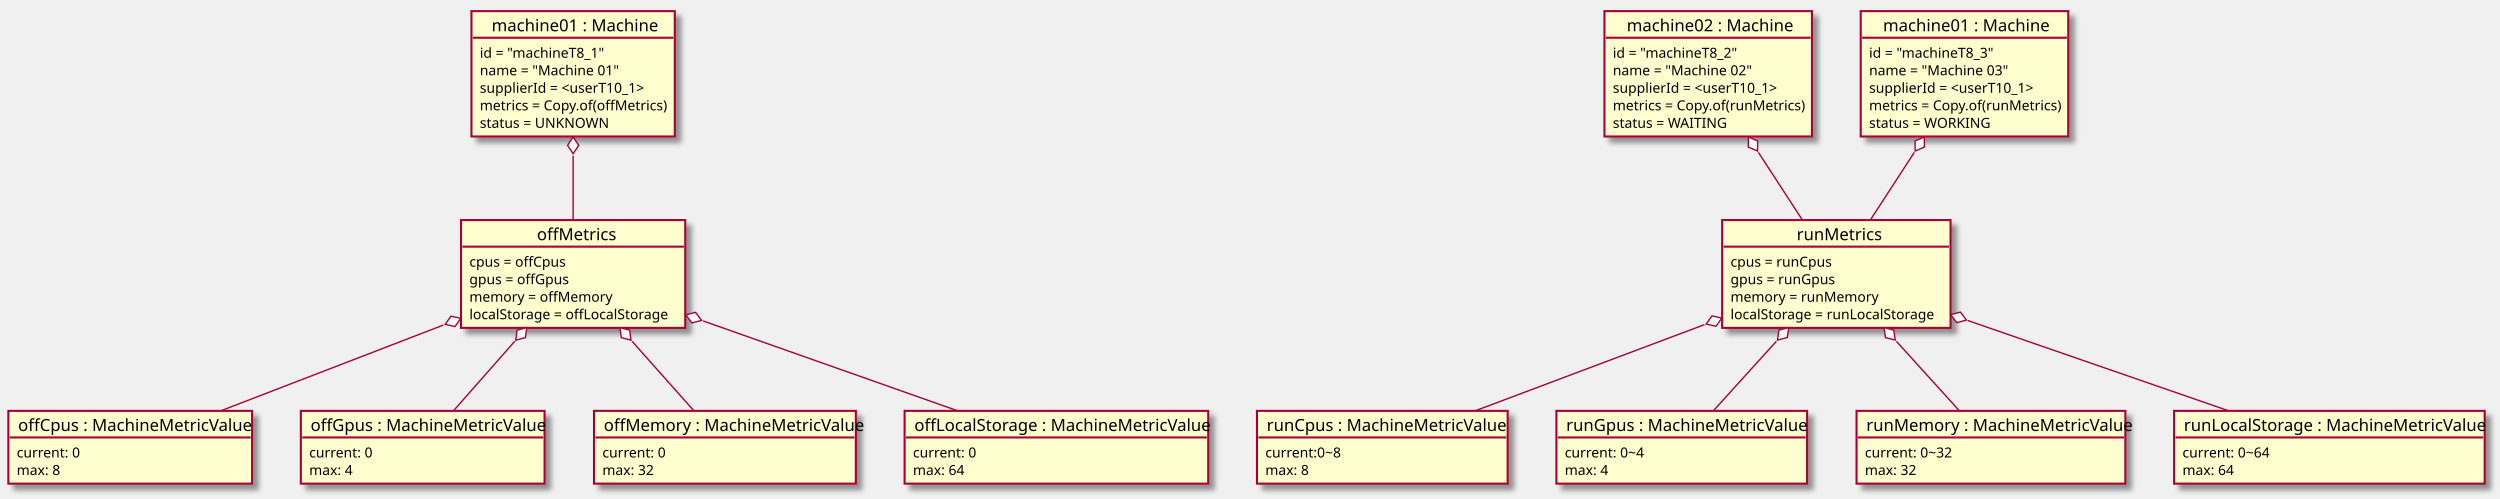
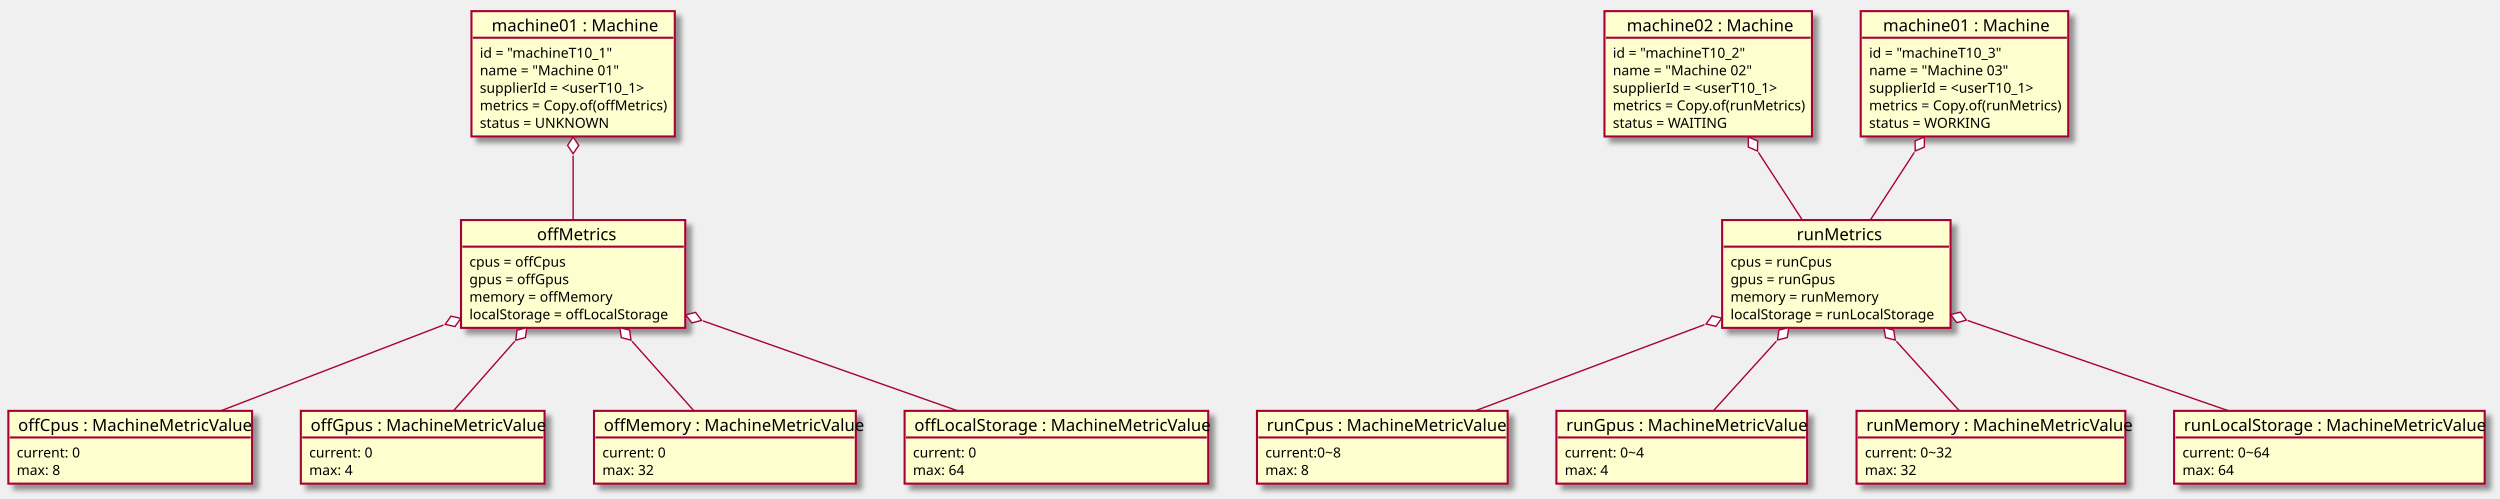
<svg xmlns="http://www.w3.org/2000/svg" contentScriptType="application/ecmascript" contentStyleType="text/css" height="358px" preserveAspectRatio="none" style="width:1795px;height:358px;" version="1.1" viewBox="0 0 1795 358" width="1795px" zoomAndPan="magnify">
  <defs>
-     <filter height="300%" id="f5p63zubvh0lq" width="300%" x="-1" y="-1">
+     <filter height="300%" id="f1191tv8iw5n3d" width="300%" x="-1" y="-1">
      <feGaussianBlur result="blurOut" stdDeviation="2.0" />
      <feColorMatrix in="blurOut" result="blurOut2" type="matrix" values="0 0 0 0 0 0 0 0 0 0 0 0 0 0 0 0 0 0 .4 0" />
      <feOffset dx="4.0" dy="4.0" in="blurOut2" result="blurOut3" />
      <feBlend in="SourceGraphic" in2="blurOut3" mode="normal" />
    </filter>
  </defs>
  <g>
-     <rect fill="#FEFECE" filter="url(#f5p63zubvh0lq)" height="89.984" style="stroke: #A80036; stroke-width: 1.5;" width="146" x="338.5" y="8" />
+     <rect fill="#FEFECE" filter="url(#f1191tv8iw5n3d)" height="89.984" style="stroke: #A80036; stroke-width: 1.5;" width="146" x="338.5" y="8" />
    <text fill="#000000" font-family="sans-serif" font-size="12" lengthAdjust="spacingAndGlyphs" textLength="117" x="353" y="22.457">machine01 : Machine</text>
    <line style="stroke: #A80036; stroke-width: 1.5;" x1="339.5" x2="483.5" y1="27.094" y2="27.094" />
-     <text fill="#000000" font-family="sans-serif" font-size="10" lengthAdjust="spacingAndGlyphs" textLength="96" x="344.5" y="41.475">id = "machineT8_1"</text>
+     <text fill="#000000" font-family="sans-serif" font-size="10" lengthAdjust="spacingAndGlyphs" textLength="102" x="344.5" y="41.475">id = "machineT10_1"</text>
    <text fill="#000000" font-family="sans-serif" font-size="10" lengthAdjust="spacingAndGlyphs" textLength="104" x="344.5" y="54.053">name = "Machine 01"</text>
    <text fill="#000000" font-family="sans-serif" font-size="10" lengthAdjust="spacingAndGlyphs" textLength="120" x="344.5" y="66.631">supplierId = &lt;userT10_1&gt;</text>
    <text fill="#000000" font-family="sans-serif" font-size="10" lengthAdjust="spacingAndGlyphs" textLength="134" x="344.5" y="79.209">metrics = Copy.of(offMetrics)</text>
    <text fill="#000000" font-family="sans-serif" font-size="10" lengthAdjust="spacingAndGlyphs" textLength="90" x="344.5" y="91.787">status = UNKNOWN</text>
-     <rect fill="#FEFECE" filter="url(#f5p63zubvh0lq)" height="89.984" style="stroke: #A80036; stroke-width: 1.5;" width="149" x="1152" y="8" />
+     <rect fill="#FEFECE" filter="url(#f1191tv8iw5n3d)" height="89.984" style="stroke: #A80036; stroke-width: 1.5;" width="149" x="1152" y="8" />
    <text fill="#000000" font-family="sans-serif" font-size="12" lengthAdjust="spacingAndGlyphs" textLength="117" x="1168" y="22.457">machine02 : Machine</text>
    <line style="stroke: #A80036; stroke-width: 1.5;" x1="1153" x2="1300" y1="27.094" y2="27.094" />
-     <text fill="#000000" font-family="sans-serif" font-size="10" lengthAdjust="spacingAndGlyphs" textLength="96" x="1158" y="41.475">id = "machineT8_2"</text>
+     <text fill="#000000" font-family="sans-serif" font-size="10" lengthAdjust="spacingAndGlyphs" textLength="102" x="1158" y="41.475">id = "machineT10_2"</text>
    <text fill="#000000" font-family="sans-serif" font-size="10" lengthAdjust="spacingAndGlyphs" textLength="104" x="1158" y="54.053">name = "Machine 02"</text>
    <text fill="#000000" font-family="sans-serif" font-size="10" lengthAdjust="spacingAndGlyphs" textLength="120" x="1158" y="66.631">supplierId = &lt;userT10_1&gt;</text>
    <text fill="#000000" font-family="sans-serif" font-size="10" lengthAdjust="spacingAndGlyphs" textLength="137" x="1158" y="79.209">metrics = Copy.of(runMetrics)</text>
    <text fill="#000000" font-family="sans-serif" font-size="10" lengthAdjust="spacingAndGlyphs" textLength="82" x="1158" y="91.787">status = WAITING</text>
-     <rect fill="#FEFECE" filter="url(#f5p63zubvh0lq)" height="89.984" style="stroke: #A80036; stroke-width: 1.5;" width="149" x="1336" y="8" />
+     <rect fill="#FEFECE" filter="url(#f1191tv8iw5n3d)" height="89.984" style="stroke: #A80036; stroke-width: 1.5;" width="149" x="1336" y="8" />
    <text fill="#000000" font-family="sans-serif" font-size="12" lengthAdjust="spacingAndGlyphs" textLength="117" x="1352" y="22.457">machine01 : Machine</text>
    <line style="stroke: #A80036; stroke-width: 1.5;" x1="1337" x2="1484" y1="27.094" y2="27.094" />
-     <text fill="#000000" font-family="sans-serif" font-size="10" lengthAdjust="spacingAndGlyphs" textLength="96" x="1342" y="41.475">id = "machineT8_3"</text>
+     <text fill="#000000" font-family="sans-serif" font-size="10" lengthAdjust="spacingAndGlyphs" textLength="102" x="1342" y="41.475">id = "machineT10_3"</text>
    <text fill="#000000" font-family="sans-serif" font-size="10" lengthAdjust="spacingAndGlyphs" textLength="104" x="1342" y="54.053">name = "Machine 03"</text>
    <text fill="#000000" font-family="sans-serif" font-size="10" lengthAdjust="spacingAndGlyphs" textLength="120" x="1342" y="66.631">supplierId = &lt;userT10_1&gt;</text>
    <text fill="#000000" font-family="sans-serif" font-size="10" lengthAdjust="spacingAndGlyphs" textLength="137" x="1342" y="79.209">metrics = Copy.of(runMetrics)</text>
    <text fill="#000000" font-family="sans-serif" font-size="10" lengthAdjust="spacingAndGlyphs" textLength="87" x="1342" y="91.787">status = WORKING</text>
-     <rect fill="#FEFECE" filter="url(#f5p63zubvh0lq)" height="77.406" style="stroke: #A80036; stroke-width: 1.5;" width="161" x="331" y="158" />
+     <rect fill="#FEFECE" filter="url(#f1191tv8iw5n3d)" height="77.406" style="stroke: #A80036; stroke-width: 1.5;" width="161" x="331" y="158" />
    <text fill="#000000" font-family="sans-serif" font-size="12" lengthAdjust="spacingAndGlyphs" textLength="52" x="385.5" y="172.457">offMetrics</text>
    <line style="stroke: #A80036; stroke-width: 1.5;" x1="332" x2="491" y1="177.094" y2="177.094" />
    <text fill="#000000" font-family="sans-serif" font-size="10" lengthAdjust="spacingAndGlyphs" textLength="69" x="337" y="191.475">cpus = offCpus</text>
    <text fill="#000000" font-family="sans-serif" font-size="10" lengthAdjust="spacingAndGlyphs" textLength="70" x="337" y="204.053">gpus = offGpus</text>
    <text fill="#000000" font-family="sans-serif" font-size="10" lengthAdjust="spacingAndGlyphs" textLength="100" x="337" y="216.631">memory = offMemory</text>
    <text fill="#000000" font-family="sans-serif" font-size="10" lengthAdjust="spacingAndGlyphs" textLength="149" x="337" y="229.209">localStorage = offLocalStorage</text>
-     <rect fill="#FEFECE" filter="url(#f5p63zubvh0lq)" height="77.406" style="stroke: #A80036; stroke-width: 1.5;" width="164" x="1236.5" y="158" />
+     <rect fill="#FEFECE" filter="url(#f1191tv8iw5n3d)" height="77.406" style="stroke: #A80036; stroke-width: 1.5;" width="164" x="1236.5" y="158" />
    <text fill="#000000" font-family="sans-serif" font-size="12" lengthAdjust="spacingAndGlyphs" textLength="57" x="1290" y="172.457">runMetrics</text>
    <line style="stroke: #A80036; stroke-width: 1.5;" x1="1237.5" x2="1399.5" y1="177.094" y2="177.094" />
    <text fill="#000000" font-family="sans-serif" font-size="10" lengthAdjust="spacingAndGlyphs" textLength="72" x="1242.5" y="191.475">cpus = runCpus</text>
    <text fill="#000000" font-family="sans-serif" font-size="10" lengthAdjust="spacingAndGlyphs" textLength="73" x="1242.5" y="204.053">gpus = runGpus</text>
    <text fill="#000000" font-family="sans-serif" font-size="10" lengthAdjust="spacingAndGlyphs" textLength="103" x="1242.5" y="216.631">memory = runMemory</text>
    <text fill="#000000" font-family="sans-serif" font-size="10" lengthAdjust="spacingAndGlyphs" textLength="152" x="1242.5" y="229.209">localStorage = runLocalStorage</text>
-     <rect fill="#FEFECE" filter="url(#f5p63zubvh0lq)" height="52.25" style="stroke: #A80036; stroke-width: 1.5;" width="175" x="6" y="295" />
+     <rect fill="#FEFECE" filter="url(#f1191tv8iw5n3d)" height="52.25" style="stroke: #A80036; stroke-width: 1.5;" width="175" x="6" y="295" />
    <text fill="#000000" font-family="sans-serif" font-size="12" lengthAdjust="spacingAndGlyphs" textLength="161" x="13" y="309.457">offCpus : MachineMetricValue</text>
    <line style="stroke: #A80036; stroke-width: 1.5;" x1="7" x2="180" y1="314.094" y2="314.094" />
    <text fill="#000000" font-family="sans-serif" font-size="10" lengthAdjust="spacingAndGlyphs" textLength="45" x="12" y="328.475">current: 0</text>
    <text fill="#000000" font-family="sans-serif" font-size="10" lengthAdjust="spacingAndGlyphs" textLength="32" x="12" y="341.053">max: 8</text>
-     <rect fill="#FEFECE" filter="url(#f5p63zubvh0lq)" height="52.25" style="stroke: #A80036; stroke-width: 1.5;" width="175" x="216" y="295" />
+     <rect fill="#FEFECE" filter="url(#f1191tv8iw5n3d)" height="52.25" style="stroke: #A80036; stroke-width: 1.5;" width="175" x="216" y="295" />
    <text fill="#000000" font-family="sans-serif" font-size="12" lengthAdjust="spacingAndGlyphs" textLength="161" x="223" y="309.457">offGpus : MachineMetricValue</text>
    <line style="stroke: #A80036; stroke-width: 1.5;" x1="217" x2="390" y1="314.094" y2="314.094" />
    <text fill="#000000" font-family="sans-serif" font-size="10" lengthAdjust="spacingAndGlyphs" textLength="45" x="222" y="328.475">current: 0</text>
    <text fill="#000000" font-family="sans-serif" font-size="10" lengthAdjust="spacingAndGlyphs" textLength="32" x="222" y="341.053">max: 4</text>
-     <rect fill="#FEFECE" filter="url(#f5p63zubvh0lq)" height="52.25" style="stroke: #A80036; stroke-width: 1.5;" width="188" x="426.5" y="295" />
+     <rect fill="#FEFECE" filter="url(#f1191tv8iw5n3d)" height="52.25" style="stroke: #A80036; stroke-width: 1.5;" width="188" x="426.5" y="295" />
    <text fill="#000000" font-family="sans-serif" font-size="12" lengthAdjust="spacingAndGlyphs" textLength="174" x="433.5" y="309.457">offMemory : MachineMetricValue</text>
    <line style="stroke: #A80036; stroke-width: 1.5;" x1="427.5" x2="613.5" y1="314.094" y2="314.094" />
    <text fill="#000000" font-family="sans-serif" font-size="10" lengthAdjust="spacingAndGlyphs" textLength="45" x="432.5" y="328.475">current: 0</text>
    <text fill="#000000" font-family="sans-serif" font-size="10" lengthAdjust="spacingAndGlyphs" textLength="38" x="432.5" y="341.053">max: 32</text>
-     <rect fill="#FEFECE" filter="url(#f5p63zubvh0lq)" height="52.25" style="stroke: #A80036; stroke-width: 1.5;" width="218" x="649.5" y="295" />
+     <rect fill="#FEFECE" filter="url(#f1191tv8iw5n3d)" height="52.25" style="stroke: #A80036; stroke-width: 1.5;" width="218" x="649.5" y="295" />
    <text fill="#000000" font-family="sans-serif" font-size="12" lengthAdjust="spacingAndGlyphs" textLength="204" x="656.5" y="309.457">offLocalStorage : MachineMetricValue</text>
    <line style="stroke: #A80036; stroke-width: 1.5;" x1="650.5" x2="866.5" y1="314.094" y2="314.094" />
    <text fill="#000000" font-family="sans-serif" font-size="10" lengthAdjust="spacingAndGlyphs" textLength="45" x="655.5" y="328.475">current: 0</text>
    <text fill="#000000" font-family="sans-serif" font-size="10" lengthAdjust="spacingAndGlyphs" textLength="38" x="655.5" y="341.053">max: 64</text>
-     <rect fill="#FEFECE" filter="url(#f5p63zubvh0lq)" height="52.25" style="stroke: #A80036; stroke-width: 1.5;" width="180" x="902.5" y="295" />
+     <rect fill="#FEFECE" filter="url(#f1191tv8iw5n3d)" height="52.25" style="stroke: #A80036; stroke-width: 1.5;" width="180" x="902.5" y="295" />
    <text fill="#000000" font-family="sans-serif" font-size="12" lengthAdjust="spacingAndGlyphs" textLength="166" x="909.5" y="309.457">runCpus : MachineMetricValue</text>
    <line style="stroke: #A80036; stroke-width: 1.5;" x1="903.5" x2="1081.5" y1="314.094" y2="314.094" />
    <text fill="#000000" font-family="sans-serif" font-size="10" lengthAdjust="spacingAndGlyphs" textLength="54" x="908.5" y="328.475">current:0~8</text>
    <text fill="#000000" font-family="sans-serif" font-size="10" lengthAdjust="spacingAndGlyphs" textLength="32" x="908.5" y="341.053">max: 8</text>
-     <rect fill="#FEFECE" filter="url(#f5p63zubvh0lq)" height="52.25" style="stroke: #A80036; stroke-width: 1.5;" width="180" x="1117.5" y="295" />
+     <rect fill="#FEFECE" filter="url(#f1191tv8iw5n3d)" height="52.25" style="stroke: #A80036; stroke-width: 1.5;" width="180" x="1117.5" y="295" />
    <text fill="#000000" font-family="sans-serif" font-size="12" lengthAdjust="spacingAndGlyphs" textLength="166" x="1124.5" y="309.457">runGpus : MachineMetricValue</text>
    <line style="stroke: #A80036; stroke-width: 1.5;" x1="1118.5" x2="1296.5" y1="314.094" y2="314.094" />
    <text fill="#000000" font-family="sans-serif" font-size="10" lengthAdjust="spacingAndGlyphs" textLength="57" x="1123.5" y="328.475">current: 0~4</text>
    <text fill="#000000" font-family="sans-serif" font-size="10" lengthAdjust="spacingAndGlyphs" textLength="32" x="1123.5" y="341.053">max: 4</text>
-     <rect fill="#FEFECE" filter="url(#f5p63zubvh0lq)" height="52.25" style="stroke: #A80036; stroke-width: 1.5;" width="193" x="1333" y="295" />
+     <rect fill="#FEFECE" filter="url(#f1191tv8iw5n3d)" height="52.25" style="stroke: #A80036; stroke-width: 1.5;" width="193" x="1333" y="295" />
    <text fill="#000000" font-family="sans-serif" font-size="12" lengthAdjust="spacingAndGlyphs" textLength="179" x="1340" y="309.457">runMemory : MachineMetricValue</text>
    <line style="stroke: #A80036; stroke-width: 1.5;" x1="1334" x2="1525" y1="314.094" y2="314.094" />
    <text fill="#000000" font-family="sans-serif" font-size="10" lengthAdjust="spacingAndGlyphs" textLength="63" x="1339" y="328.475">current: 0~32</text>
    <text fill="#000000" font-family="sans-serif" font-size="10" lengthAdjust="spacingAndGlyphs" textLength="38" x="1339" y="341.053">max: 32</text>
-     <rect fill="#FEFECE" filter="url(#f5p63zubvh0lq)" height="52.25" style="stroke: #A80036; stroke-width: 1.5;" width="223" x="1561" y="295" />
+     <rect fill="#FEFECE" filter="url(#f1191tv8iw5n3d)" height="52.25" style="stroke: #A80036; stroke-width: 1.5;" width="223" x="1561" y="295" />
    <text fill="#000000" font-family="sans-serif" font-size="12" lengthAdjust="spacingAndGlyphs" textLength="209" x="1568" y="309.457">runLocalStorage : MachineMetricValue</text>
    <line style="stroke: #A80036; stroke-width: 1.5;" x1="1562" x2="1783" y1="314.094" y2="314.094" />
    <text fill="#000000" font-family="sans-serif" font-size="10" lengthAdjust="spacingAndGlyphs" textLength="63" x="1567" y="328.475">current: 0~64</text>
    <text fill="#000000" font-family="sans-serif" font-size="10" lengthAdjust="spacingAndGlyphs" textLength="38" x="1567" y="341.053">max: 64</text>
    <path d="M411.5,111.767 C411.5,127.341 411.5,143.785 411.5,157.938 " fill="none" id="machine01-offMetrics" style="stroke: #A80036; stroke-width: 1.0;" />
    <polygon fill="#FFFFFF" points="411.5,98.383,407.5,104.383,411.5,110.383,415.5,104.383,411.5,98.383" style="stroke: #A80036; stroke-width: 1.0;" />
    <path d="M1262.53,109.414 C1273.1,125.674 1284.41,143.07 1294.08,157.938 " fill="none" id="machine02-runMetrics" style="stroke: #A80036; stroke-width: 1.0;" />
    <polygon fill="#FFFFFF" points="1255.36,98.383,1255.276,105.594,1261.9,108.444,1261.984,101.233,1255.36,98.383" style="stroke: #A80036; stroke-width: 1.0;" />
    <path d="M1374.47,109.414 C1363.9,125.674 1352.59,143.07 1342.92,157.938 " fill="none" id="machine03-runMetrics" style="stroke: #A80036; stroke-width: 1.0;" />
    <polygon fill="#FFFFFF" points="1381.64,98.383,1375.016,101.233,1375.1,108.444,1381.724,105.594,1381.64,98.383" style="stroke: #A80036; stroke-width: 1.0;" />
    <path d="M318.392,233.367 C267.074,253.136 204.628,277.191 158.573,294.933 " fill="none" id="offMetrics-offCpus" style="stroke: #A80036; stroke-width: 1.0;" />
    <polygon fill="#FFFFFF" points="330.844,228.57,323.807,226.995,319.647,232.885,326.684,234.46,330.844,228.57" style="stroke: #A80036; stroke-width: 1.0;" />
    <path d="M369.569,245.06 C354.564,262.08 338.249,280.586 325.585,294.949 " fill="none" id="offMetrics-offGpus" style="stroke: #A80036; stroke-width: 1.0;" />
    <polygon fill="#FFFFFF" points="378.215,235.254,371.247,237.109,370.279,244.255,377.248,242.4,378.215,235.254" style="stroke: #A80036; stroke-width: 1.0;" />
    <path d="M453.819,245.06 C468.963,262.08 485.429,280.586 498.21,294.949 " fill="none" id="offMetrics-offMemory" style="stroke: #A80036; stroke-width: 1.0;" />
    <polygon fill="#FFFFFF" points="445.093,235.254,446.093,242.395,453.07,244.219,452.07,237.078,445.093,235.254" style="stroke: #A80036; stroke-width: 1.0;" />
    <path d="M504.804,230.439 C562.236,250.714 634.7,276.295 687.463,294.922 " fill="none" id="offMetrics-offLocalStorage" style="stroke: #A80036; stroke-width: 1.0;" />
    <polygon fill="#FFFFFF" points="492.418,226.066,496.744,231.835,503.734,230.06,499.407,224.291,492.418,226.066" style="stroke: #A80036; stroke-width: 1.0;" />
    <path d="M1223.78,233.092 C1171,252.926 1106.56,277.141 1059.12,294.968 " fill="none" id="runMetrics-runCpus" style="stroke: #A80036; stroke-width: 1.0;" />
    <polygon fill="#FFFFFF" points="1236.24,228.412,1229.217,226.778,1225.006,232.632,1232.03,234.267,1236.24,228.412" style="stroke: #A80036; stroke-width: 1.0;" />
    <path d="M1275.4,245.06 C1259.98,262.08 1243.21,280.586 1230.2,294.949 " fill="none" id="runMetrics-runGpus" style="stroke: #A80036; stroke-width: 1.0;" />
    <polygon fill="#FFFFFF" points="1284.29,235.254,1277.297,237.013,1276.23,244.144,1283.224,242.386,1284.29,235.254" style="stroke: #A80036; stroke-width: 1.0;" />
    <path d="M1361.6,245.06 C1377.02,262.08 1393.79,280.586 1406.8,294.949 " fill="none" id="runMetrics-runMemory" style="stroke: #A80036; stroke-width: 1.0;" />
    <polygon fill="#FFFFFF" points="1352.71,235.254,1353.776,242.386,1360.77,244.144,1359.703,237.013,1352.71,235.254" style="stroke: #A80036; stroke-width: 1.0;" />
    <path d="M1412.89,230.164 C1471.65,250.496 1546.06,276.247 1600.14,294.961 " fill="none" id="runMetrics-runLocalStorage" style="stroke: #A80036; stroke-width: 1.0;" />
    <polygon fill="#FFFFFF" points="1400.6,225.912,1404.96,231.656,1411.939,229.841,1407.579,224.097,1400.6,225.912" style="stroke: #A80036; stroke-width: 1.0;" />
  </g>
</svg>
